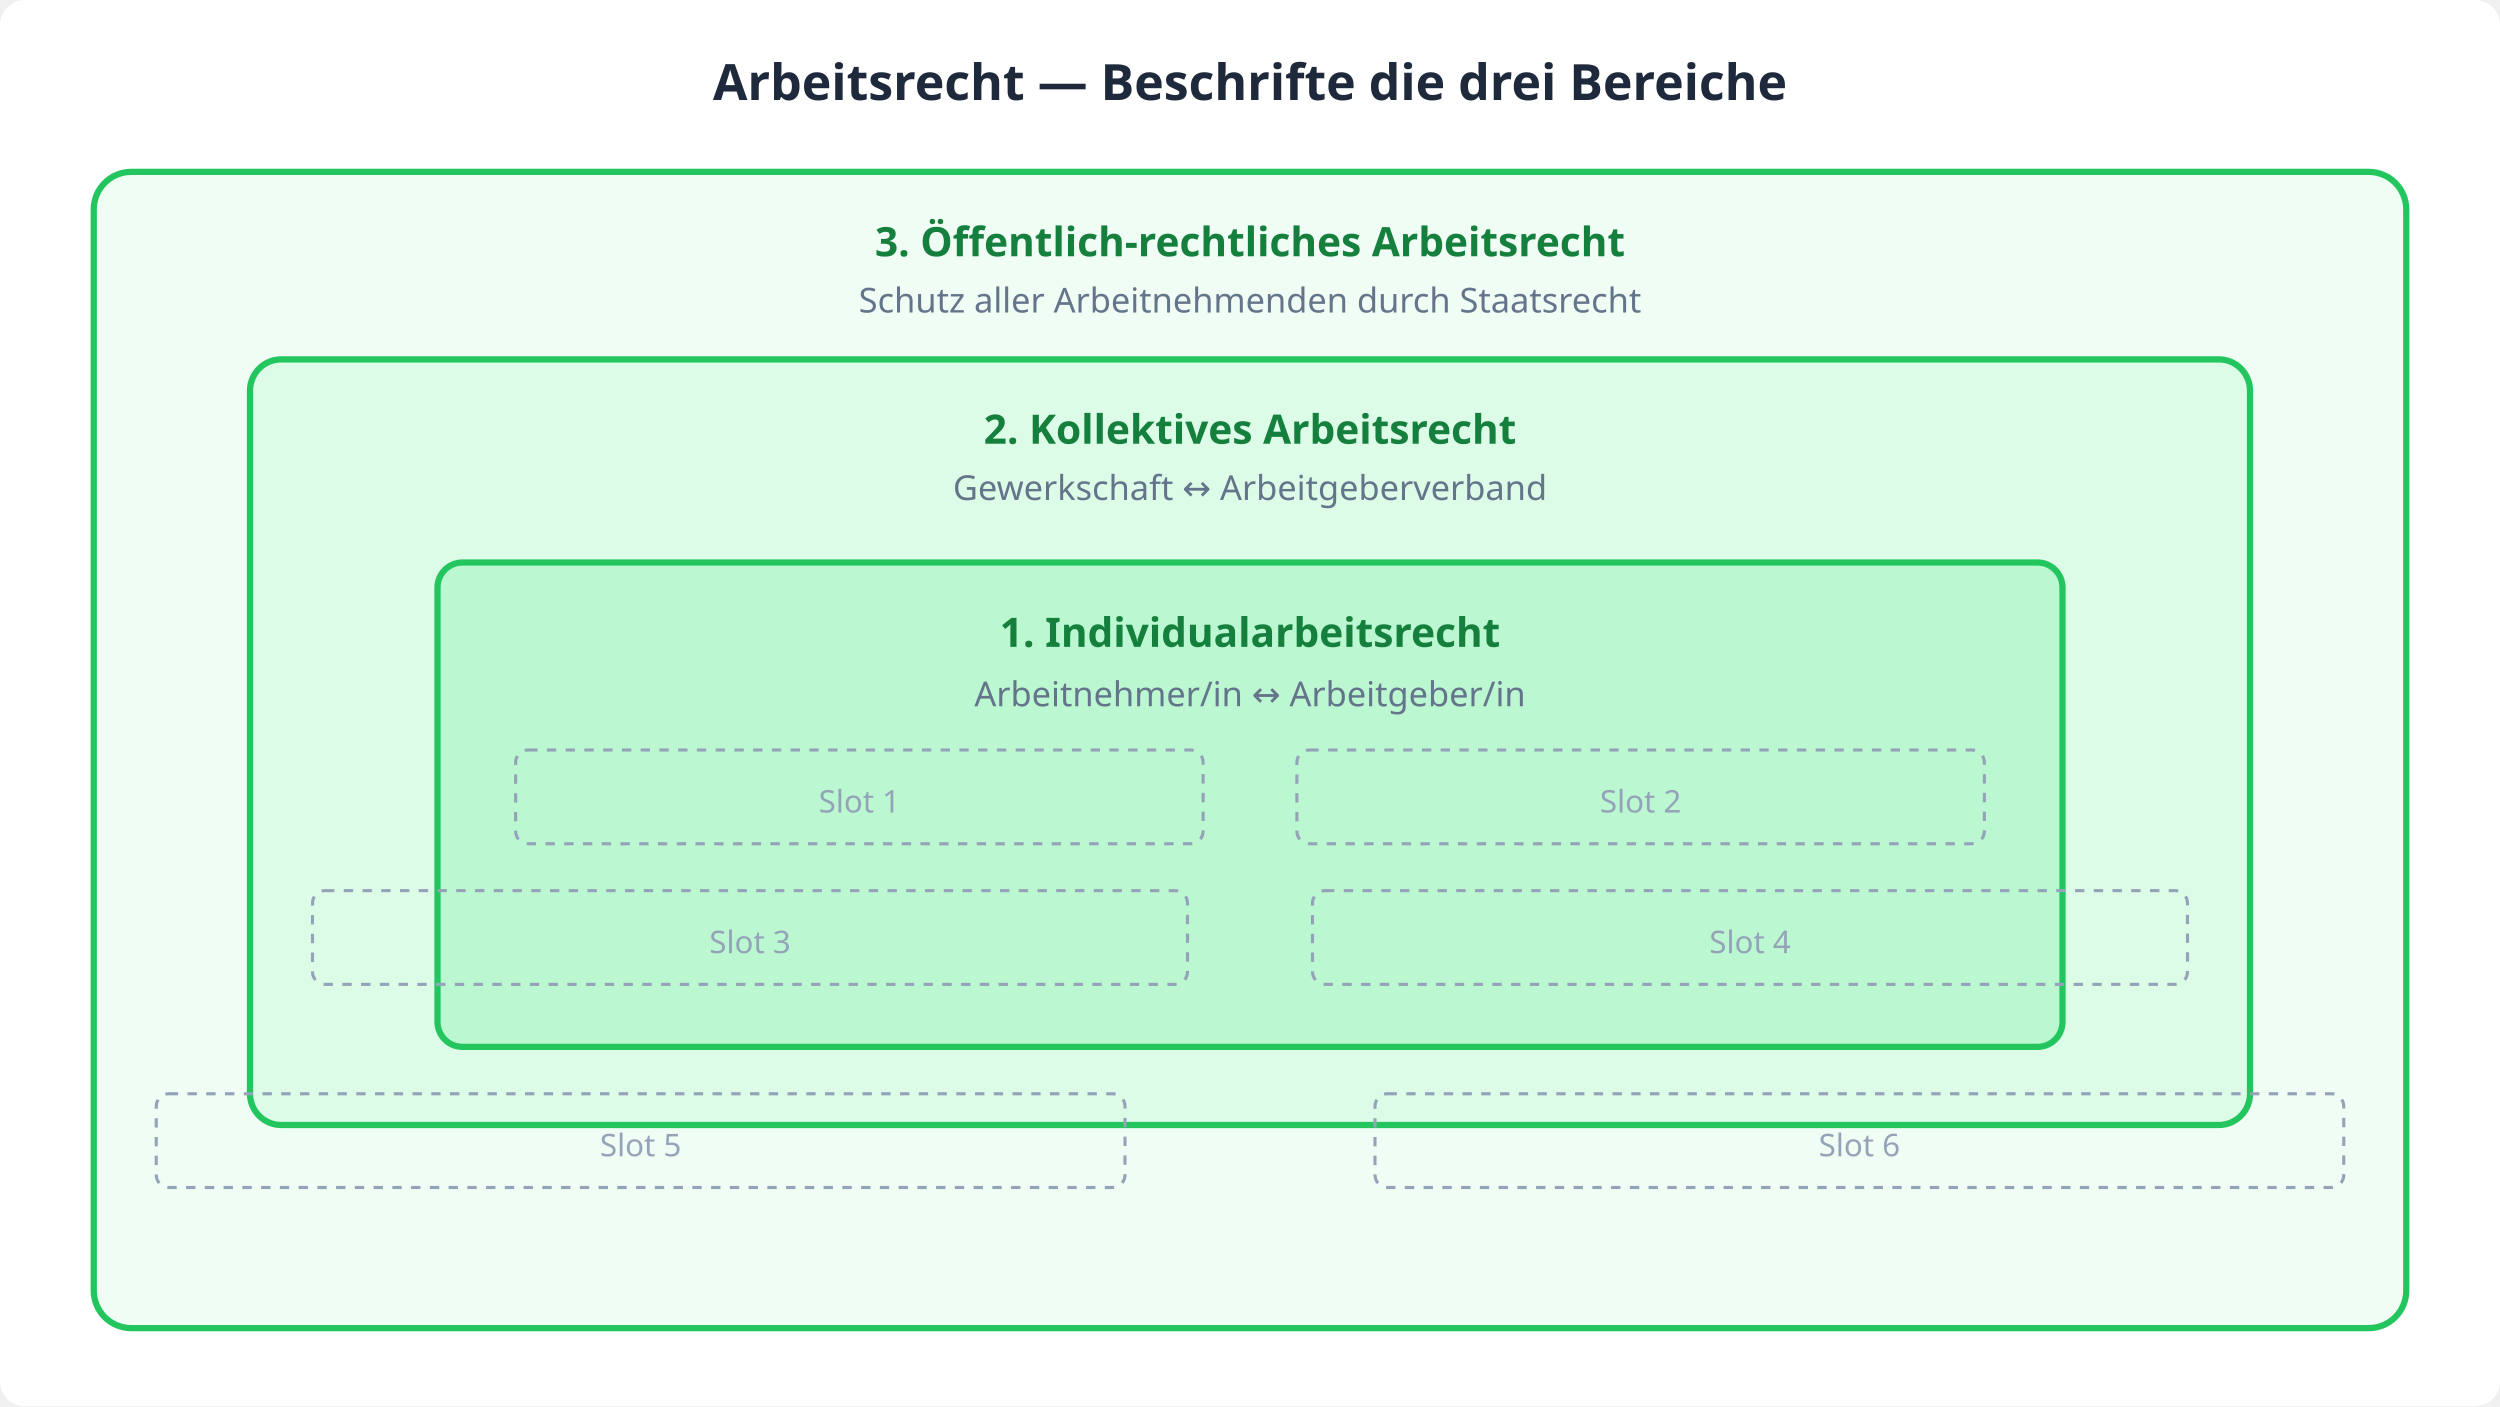
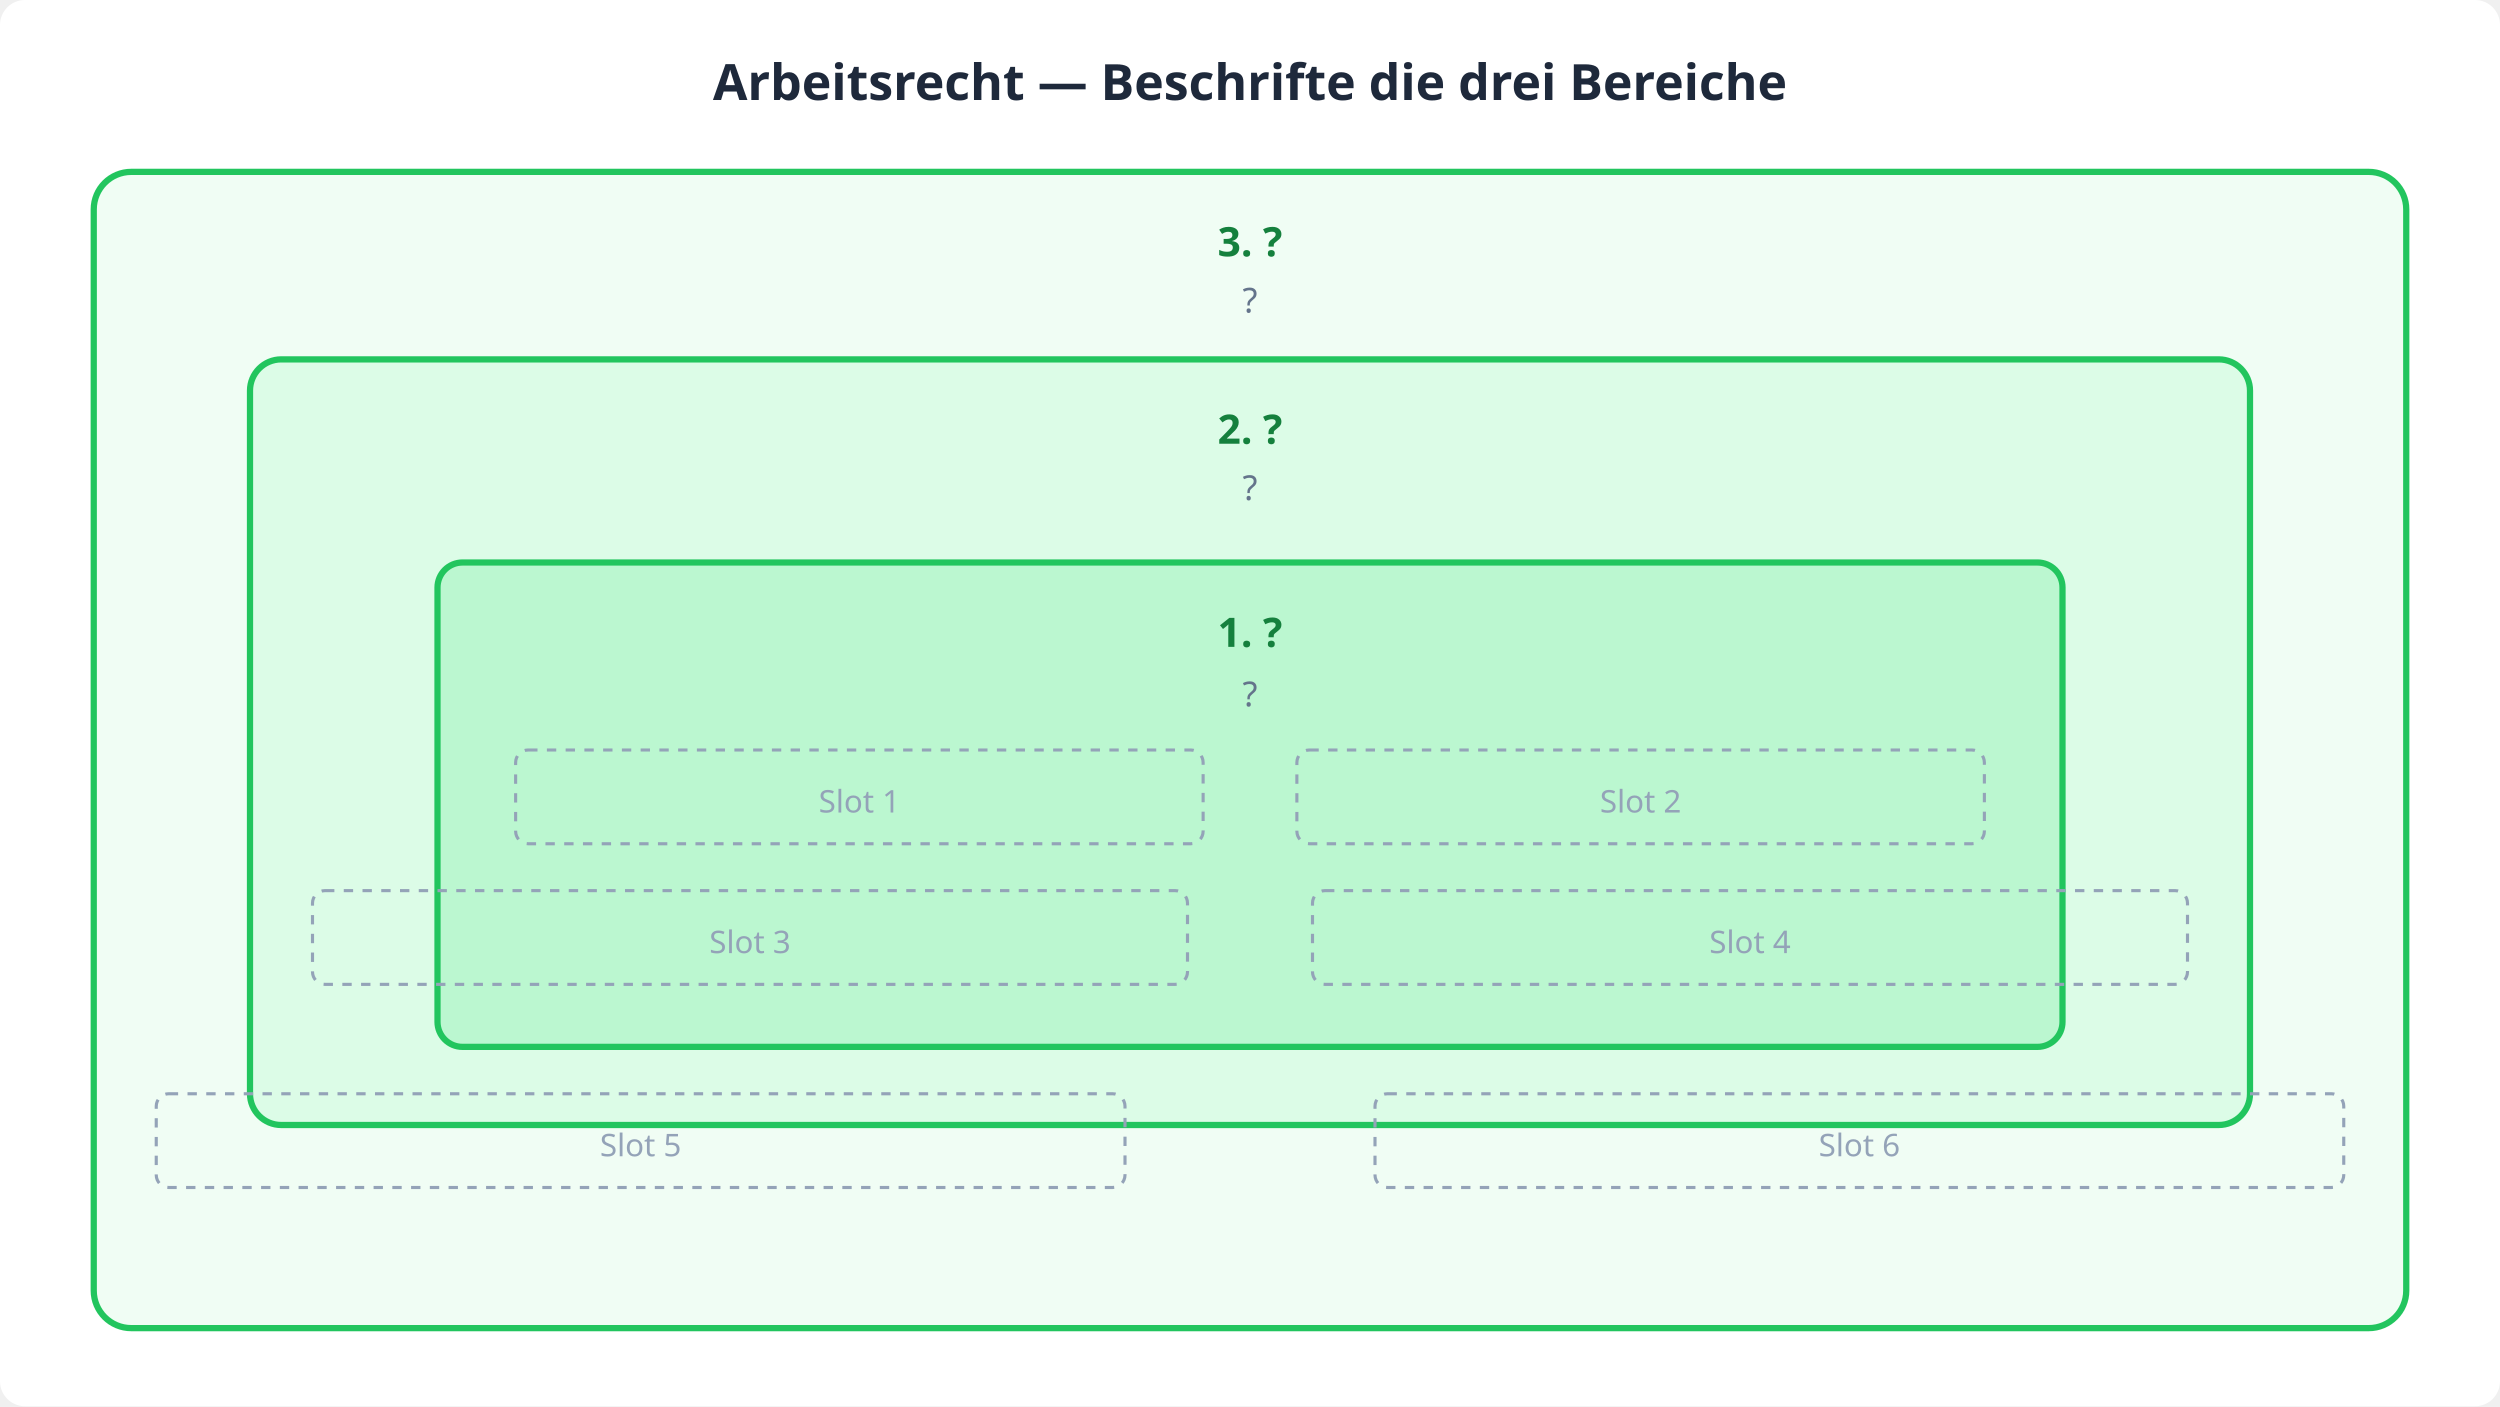
<svg xmlns="http://www.w3.org/2000/svg" viewBox="0 0 800 450" width="800" height="450">
  <rect width="800" height="450" fill="#ffffff" rx="8" />
  <text x="400" y="32" text-anchor="middle" font-family="'DM Sans',system-ui,sans-serif" font-size="16" font-weight="700" fill="#1e293b">Arbeitsrecht — Beschrifte die drei Bereiche</text>
  <rect x="30" y="55" width="740" height="370" rx="12" fill="#f0fdf4" stroke="#22c55e" stroke-width="2" />
-   <text x="400" y="82" text-anchor="middle" font-family="'DM Sans',system-ui,sans-serif" font-size="13" font-weight="700" fill="#15803d">3. Öffentlich-rechtliches Arbeitsrecht</text>
-   <text x="400" y="100" text-anchor="middle" font-family="'DM Sans',system-ui,sans-serif" font-size="11" fill="#64748b">Schutz aller Arbeitnehmenden durch Staatsrecht</text>
+   <text x="400" y="82" text-anchor="middle" font-family="'DM Sans',system-ui,sans-serif" font-size="13" font-weight="700" fill="#15803d">3. ?</text>
+   <text x="400" y="100" text-anchor="middle" font-family="'DM Sans',system-ui,sans-serif" font-size="11" fill="#64748b">?</text>
  <rect x="80" y="115" width="640" height="245" rx="10" fill="#dcfce7" stroke="#22c55e" stroke-width="2" />
-   <text x="400" y="142" text-anchor="middle" font-family="'DM Sans',system-ui,sans-serif" font-size="13" font-weight="700" fill="#15803d">2. Kollektives Arbeitsrecht</text>
-   <text x="400" y="160" text-anchor="middle" font-family="'DM Sans',system-ui,sans-serif" font-size="11" fill="#64748b">Gewerkschaft ↔ Arbeitgeberverband</text>
+   <text x="400" y="142" text-anchor="middle" font-family="'DM Sans',system-ui,sans-serif" font-size="13" font-weight="700" fill="#15803d">2. ?</text>
+   <text x="400" y="160" text-anchor="middle" font-family="'DM Sans',system-ui,sans-serif" font-size="11" fill="#64748b">?</text>
  <rect x="140" y="180" width="520" height="155" rx="8" fill="#bbf7d0" stroke="#22c55e" stroke-width="2" />
-   <text x="400" y="207" text-anchor="middle" font-family="'DM Sans',system-ui,sans-serif" font-size="13" font-weight="700" fill="#15803d">1. Individualarbeitsrecht</text>
-   <text x="400" y="226" text-anchor="middle" font-family="'DM Sans',system-ui,sans-serif" font-size="11" fill="#64748b">Arbeitnehmer/in ↔ Arbeitgeber/in</text>
+   <text x="400" y="207" text-anchor="middle" font-family="'DM Sans',system-ui,sans-serif" font-size="13" font-weight="700" fill="#15803d">1. ?</text>
+   <text x="400" y="226" text-anchor="middle" font-family="'DM Sans',system-ui,sans-serif" font-size="11" fill="#64748b">?</text>
  <rect x="165" y="240" width="220" height="30" rx="4" fill="none" stroke="#94a3b8" stroke-width="1" stroke-dasharray="3,3" />
  <text x="275" y="260" text-anchor="middle" font-family="'DM Sans',system-ui,sans-serif" font-size="10" fill="#94a3b8">Slot 1</text>
  <rect x="415" y="240" width="220" height="30" rx="4" fill="none" stroke="#94a3b8" stroke-width="1" stroke-dasharray="3,3" />
  <text x="525" y="260" text-anchor="middle" font-family="'DM Sans',system-ui,sans-serif" font-size="10" fill="#94a3b8">Slot 2</text>
  <rect x="100" y="285" width="280" height="30" rx="4" fill="none" stroke="#94a3b8" stroke-width="1" stroke-dasharray="3,3" />
  <text x="240" y="305" text-anchor="middle" font-family="'DM Sans',system-ui,sans-serif" font-size="10" fill="#94a3b8">Slot 3</text>
  <rect x="420" y="285" width="280" height="30" rx="4" fill="none" stroke="#94a3b8" stroke-width="1" stroke-dasharray="3,3" />
  <text x="560" y="305" text-anchor="middle" font-family="'DM Sans',system-ui,sans-serif" font-size="10" fill="#94a3b8">Slot 4</text>
  <rect x="50" y="350" width="310" height="30" rx="4" fill="none" stroke="#94a3b8" stroke-width="1" stroke-dasharray="3,3" />
  <text x="205" y="370" text-anchor="middle" font-family="'DM Sans',system-ui,sans-serif" font-size="10" fill="#94a3b8">Slot 5</text>
  <rect x="440" y="350" width="310" height="30" rx="4" fill="none" stroke="#94a3b8" stroke-width="1" stroke-dasharray="3,3" />
  <text x="595" y="370" text-anchor="middle" font-family="'DM Sans',system-ui,sans-serif" font-size="10" fill="#94a3b8">Slot 6</text>
</svg>
